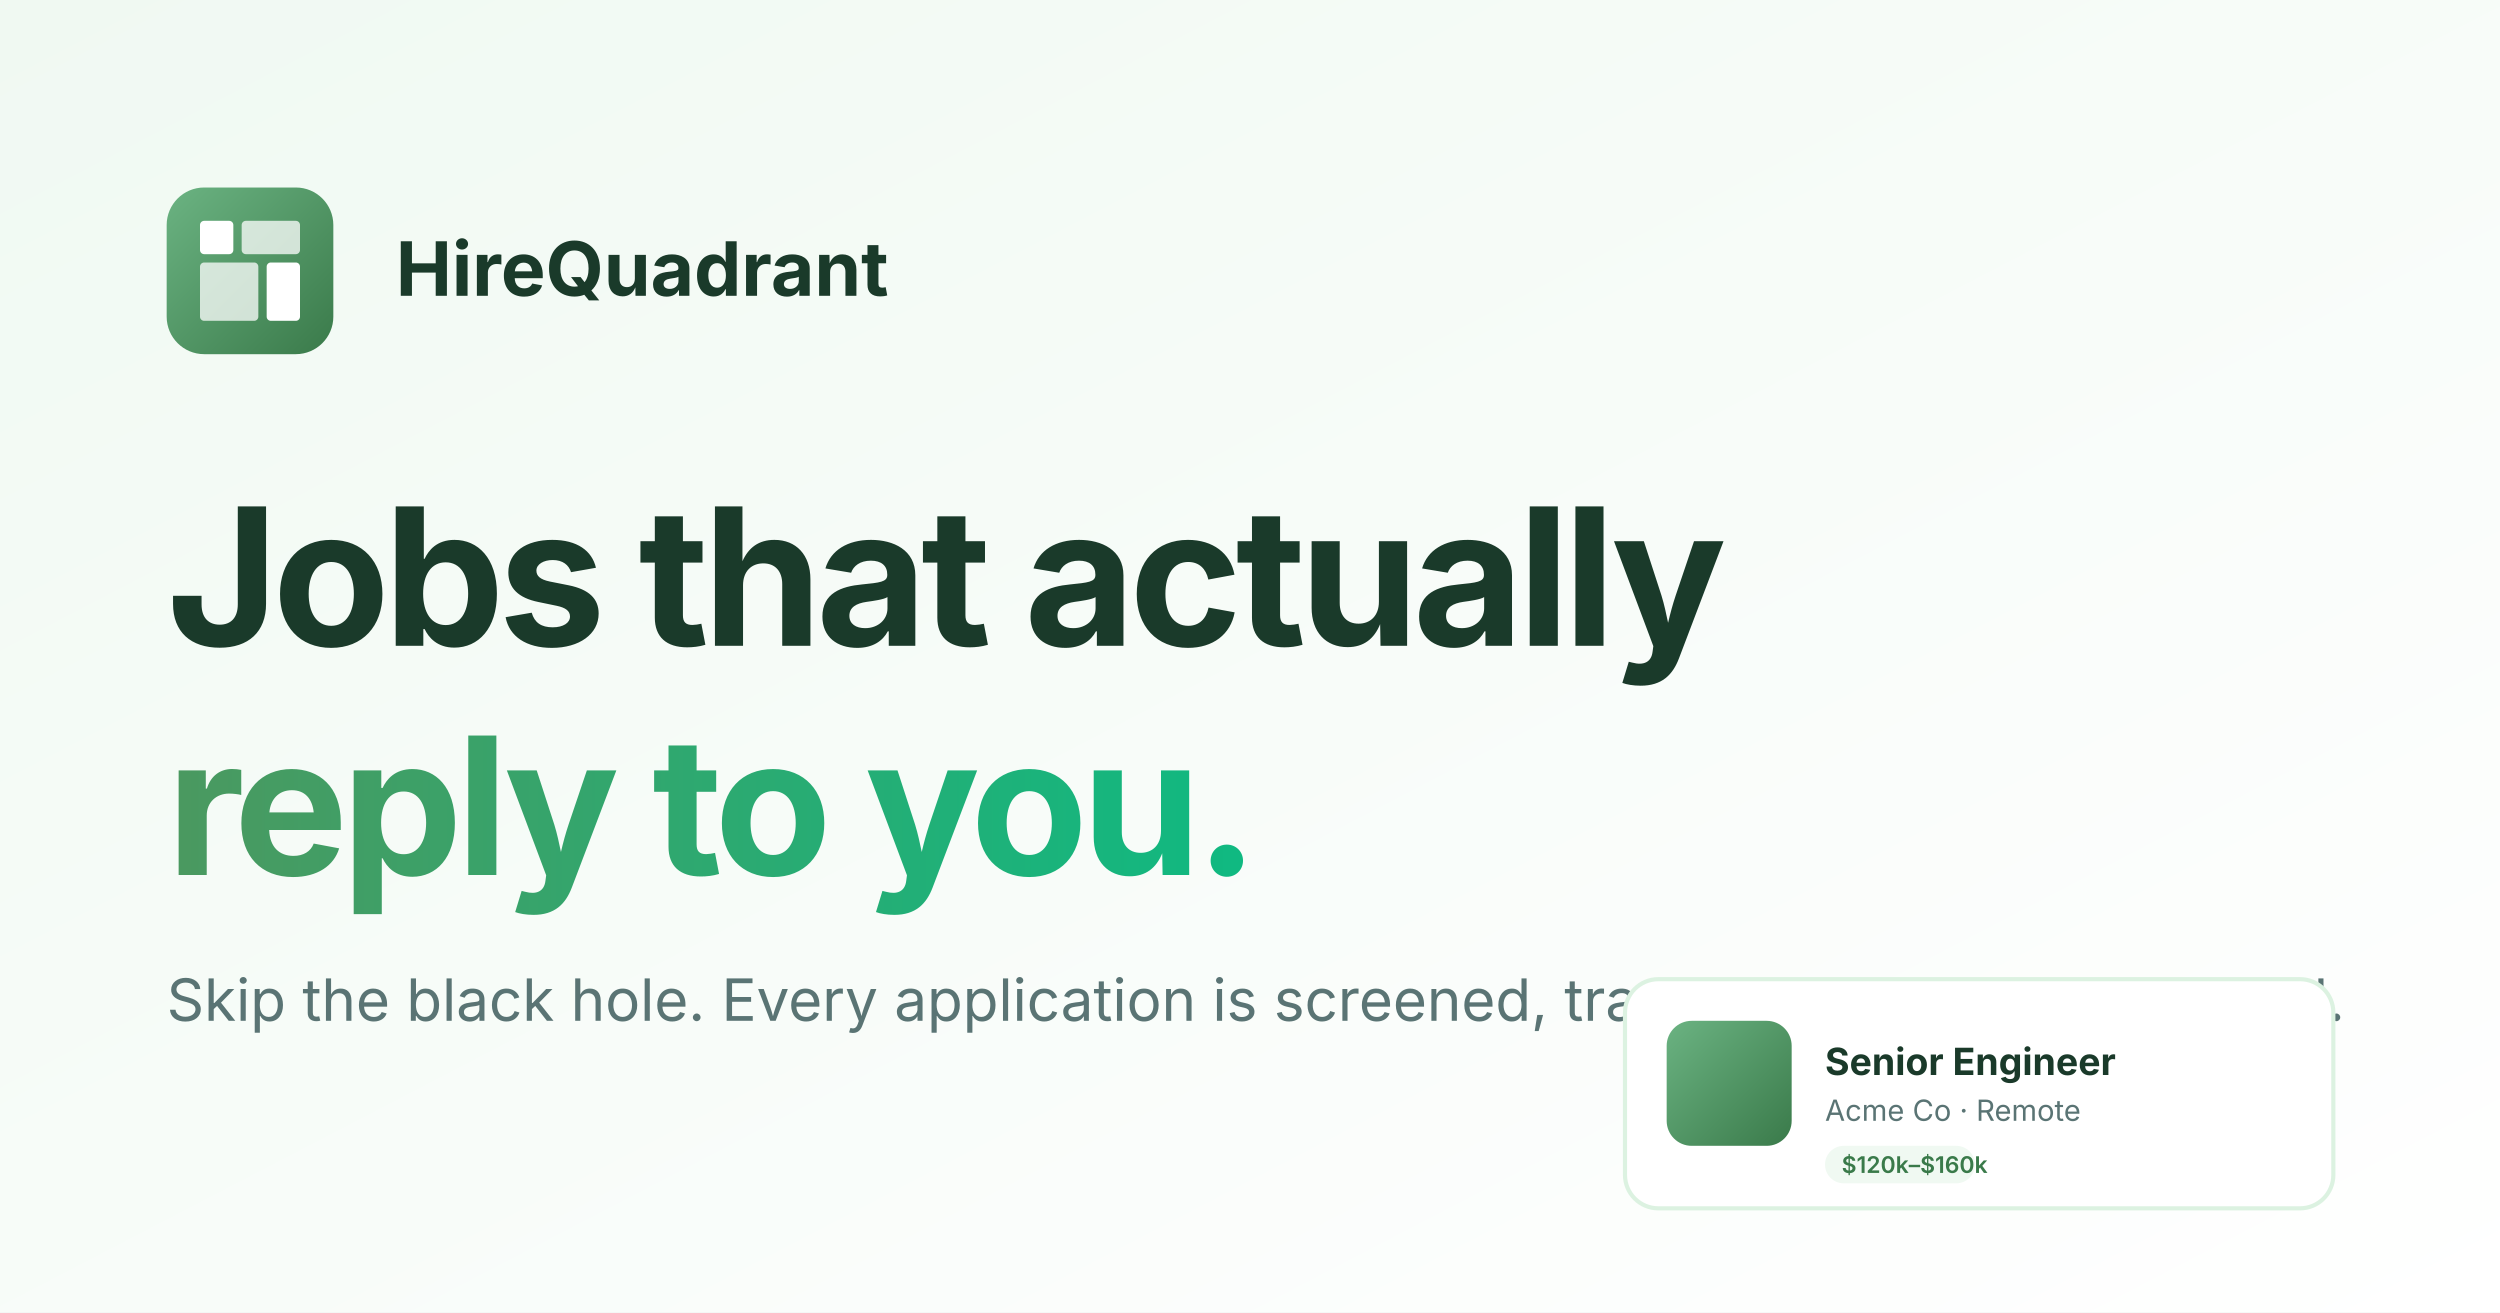
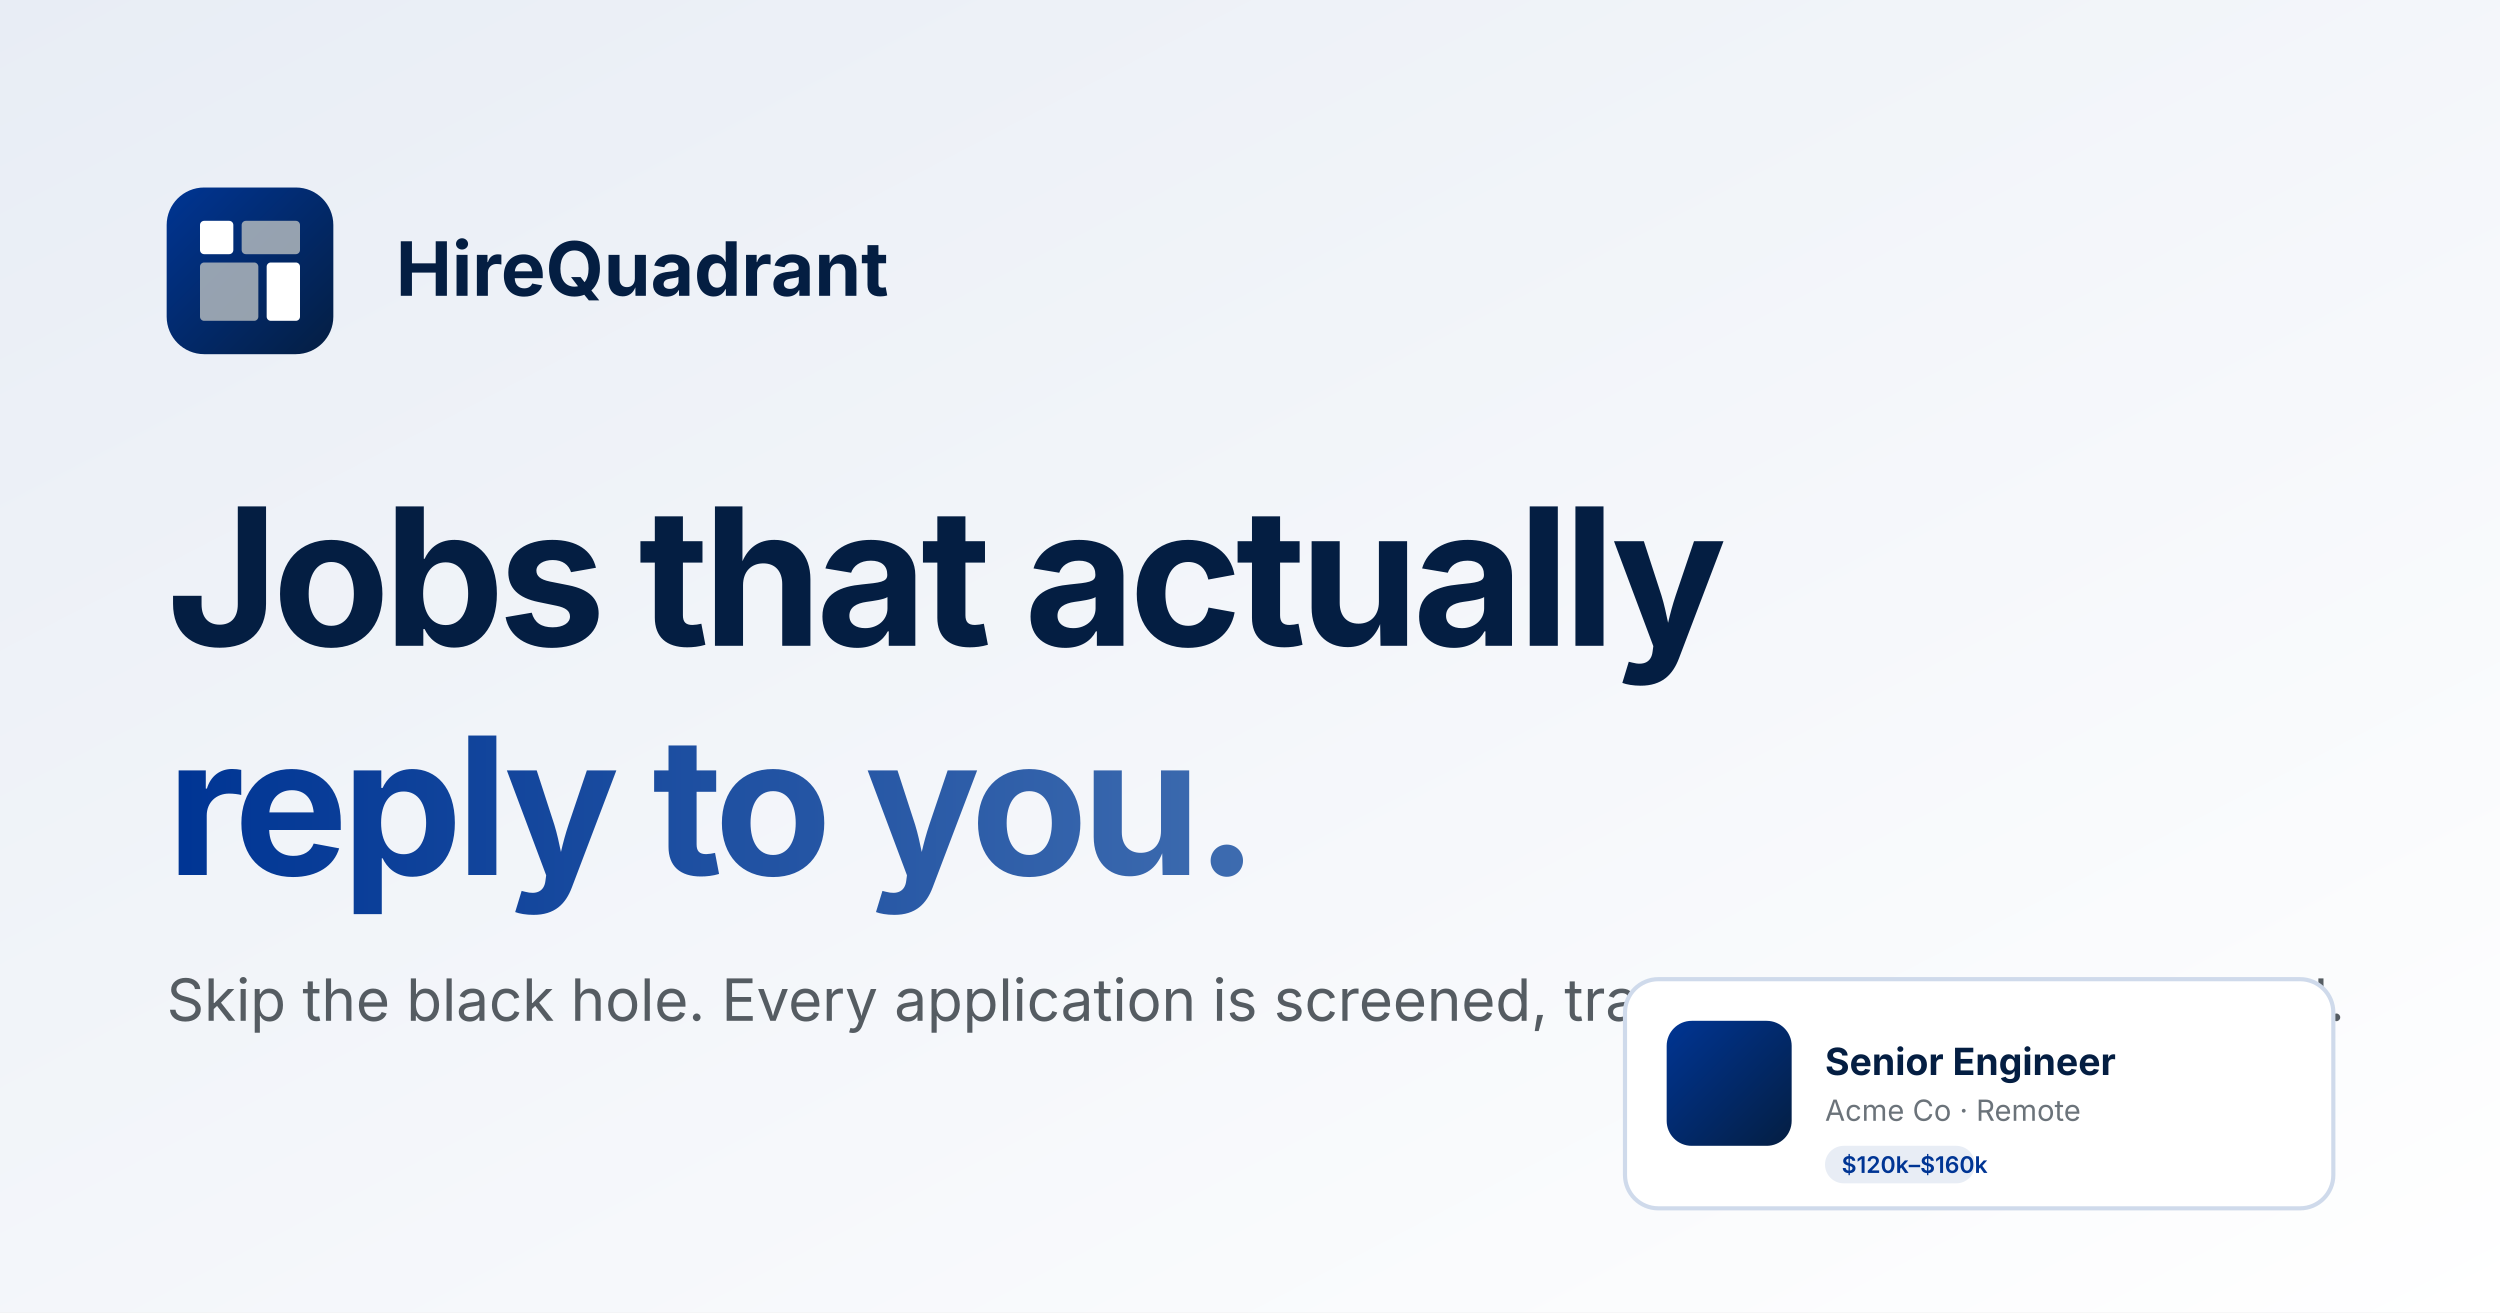
<svg xmlns="http://www.w3.org/2000/svg" viewBox="0 0 1200 630">
  <defs>
    <linearGradient id="bg" x1="0" y1="0" x2="1" y2="1">
-       <stop offset="0%" stop-color="#f0f9f2" />
+       <stop offset="0%" stop-color="#e8edf5" />
      <stop offset="100%" stop-color="#ffffff" />
    </linearGradient>
    <linearGradient id="logo" x1="0" y1="0" x2="1" y2="1">
-       <stop offset="0%" stop-color="#6bb382" />
-       <stop offset="100%" stop-color="#3a7a4a" />
+       <stop offset="0%" stop-color="#003594" />
+       <stop offset="100%" stop-color="#041E42" />
    </linearGradient>
    <linearGradient id="accent" x1="0" y1="0" x2="1" y2="0">
-       <stop offset="0%" stop-color="#4a9960" />
-       <stop offset="100%" stop-color="#10b981" />
+       <stop offset="0%" stop-color="#003594" />
+       <stop offset="100%" stop-color="#3d6baf" />
    </linearGradient>
  </defs>
  <rect width="1200" height="630" fill="url(#bg)" />
  <g transform="translate(80,90)">
    <rect x="0" y="0" width="80" height="80" rx="18" fill="url(#logo)" />
-     <g fill="white">
-       <rect x="16" y="16" width="16" height="16" rx="2" />
-       <rect x="36" y="16" width="28" height="16" rx="2" opacity="0.75" />
-       <rect x="16" y="36" width="28" height="28" rx="2" opacity="0.75" />
-       <rect x="48" y="36" width="16" height="28" rx="2" />
+     <g>
+       <rect x="16" y="16" width="16" height="16" rx="2" fill="white" />
+       <rect x="36" y="16" width="28" height="16" rx="2" fill="#b0b7bc" opacity="0.85" />
+       <rect x="16" y="36" width="28" height="28" rx="2" fill="#b0b7bc" opacity="0.85" />
+       <rect x="48" y="36" width="16" height="28" rx="2" fill="white" />
    </g>
-     <text x="110" y="52" font-family="Inter,system-ui,sans-serif" font-size="36" font-weight="700" fill="#1a3a2a">HireQuadrant</text>
+     <text x="110" y="52" font-family="Inter,system-ui,sans-serif" font-size="36" font-weight="700" fill="#041E42">HireQuadrant</text>
  </g>
-   <text x="80" y="310" font-family="Space Grotesk, Inter, sans-serif" font-size="92" font-weight="700" fill="#1a3a2a" letter-spacing="-3">
+   <text x="80" y="310" font-family="Space Grotesk, Inter, sans-serif" font-size="92" font-weight="700" fill="#041E42" letter-spacing="-3">
    Jobs that actually
  </text>
  <text x="80" y="420" font-family="Space Grotesk, Inter, sans-serif" font-size="92" font-weight="700" fill="url(#accent)" letter-spacing="-3">
    reply to you.
  </text>
-   <text x="80" y="490" font-family="Inter, system-ui, sans-serif" font-size="28" fill="#5a7474">
+   <text x="80" y="490" font-family="Inter, system-ui, sans-serif" font-size="28" fill="#555c62">
    Skip the black hole. Every application is screened, tracked, and acknowledged.
  </text>
  <g transform="translate(780,470)">
-     <rect x="0" y="0" width="340" height="110" rx="16" fill="white" stroke="#dcf2e1" stroke-width="2" />
+     <rect x="0" y="0" width="340" height="110" rx="16" fill="white" stroke="#cfdaeb" stroke-width="2" />
    <rect x="20" y="20" width="60" height="60" rx="12" fill="url(#logo)" />
-     <text x="96" y="46" font-family="Inter,sans-serif" font-size="18" font-weight="700" fill="#1a3a2a">Senior Engineer</text>
-     <text x="96" y="68" font-family="Inter,sans-serif" font-size="14" fill="#5a7474">Acme Co · Remote</text>
+     <text x="96" y="46" font-family="Inter,sans-serif" font-size="18" font-weight="700" fill="#041E42">Senior Engineer</text>
+     <text x="96" y="68" font-family="Inter,sans-serif" font-size="14" fill="#6b737a">Acme Co · Remote</text>
    <g transform="translate(96,80)">
-       <rect x="0" y="0" width="72" height="18" rx="9" fill="#f0f9f2" />
-       <text x="8" y="13" font-family="Inter,sans-serif" font-size="11" font-weight="600" fill="#3a7a4a">$120k–$160k</text>
+       <rect x="0" y="0" width="72" height="18" rx="9" fill="#e8edf5" />
+       <text x="8" y="13" font-family="Inter,sans-serif" font-size="11" font-weight="600" fill="#003594">$120k–$160k</text>
    </g>
  </g>
</svg>
